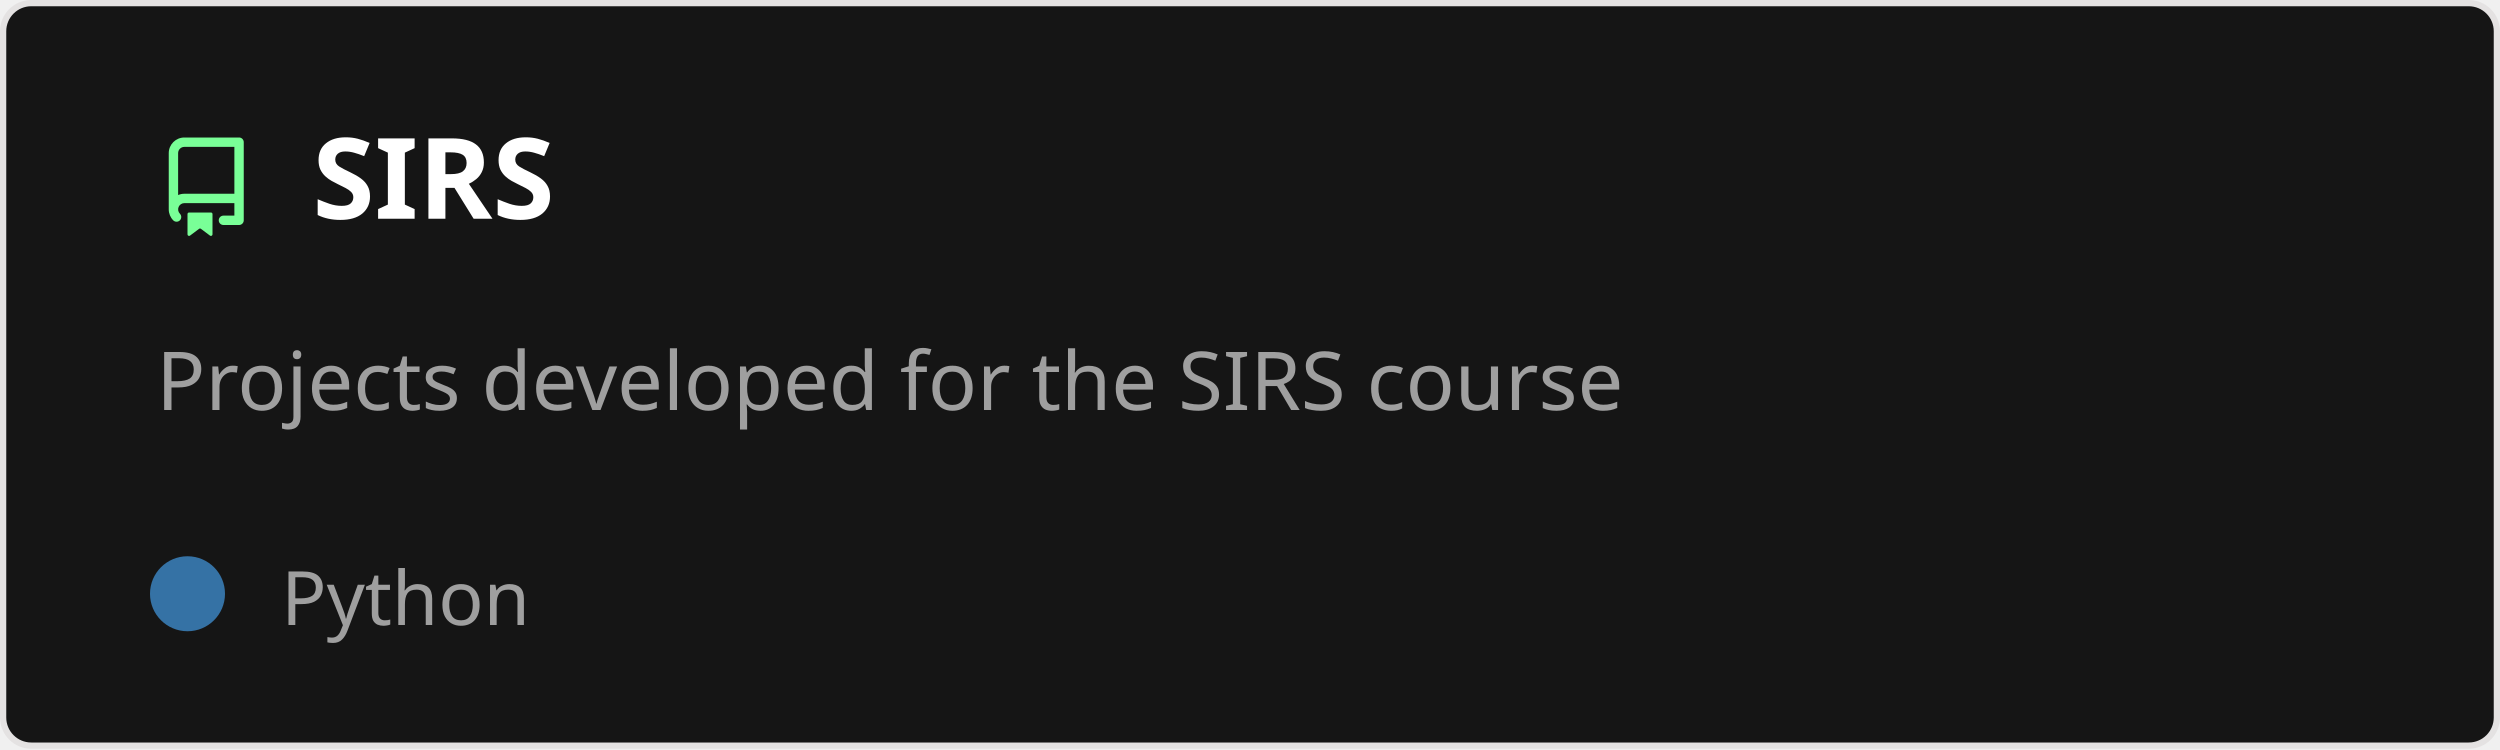
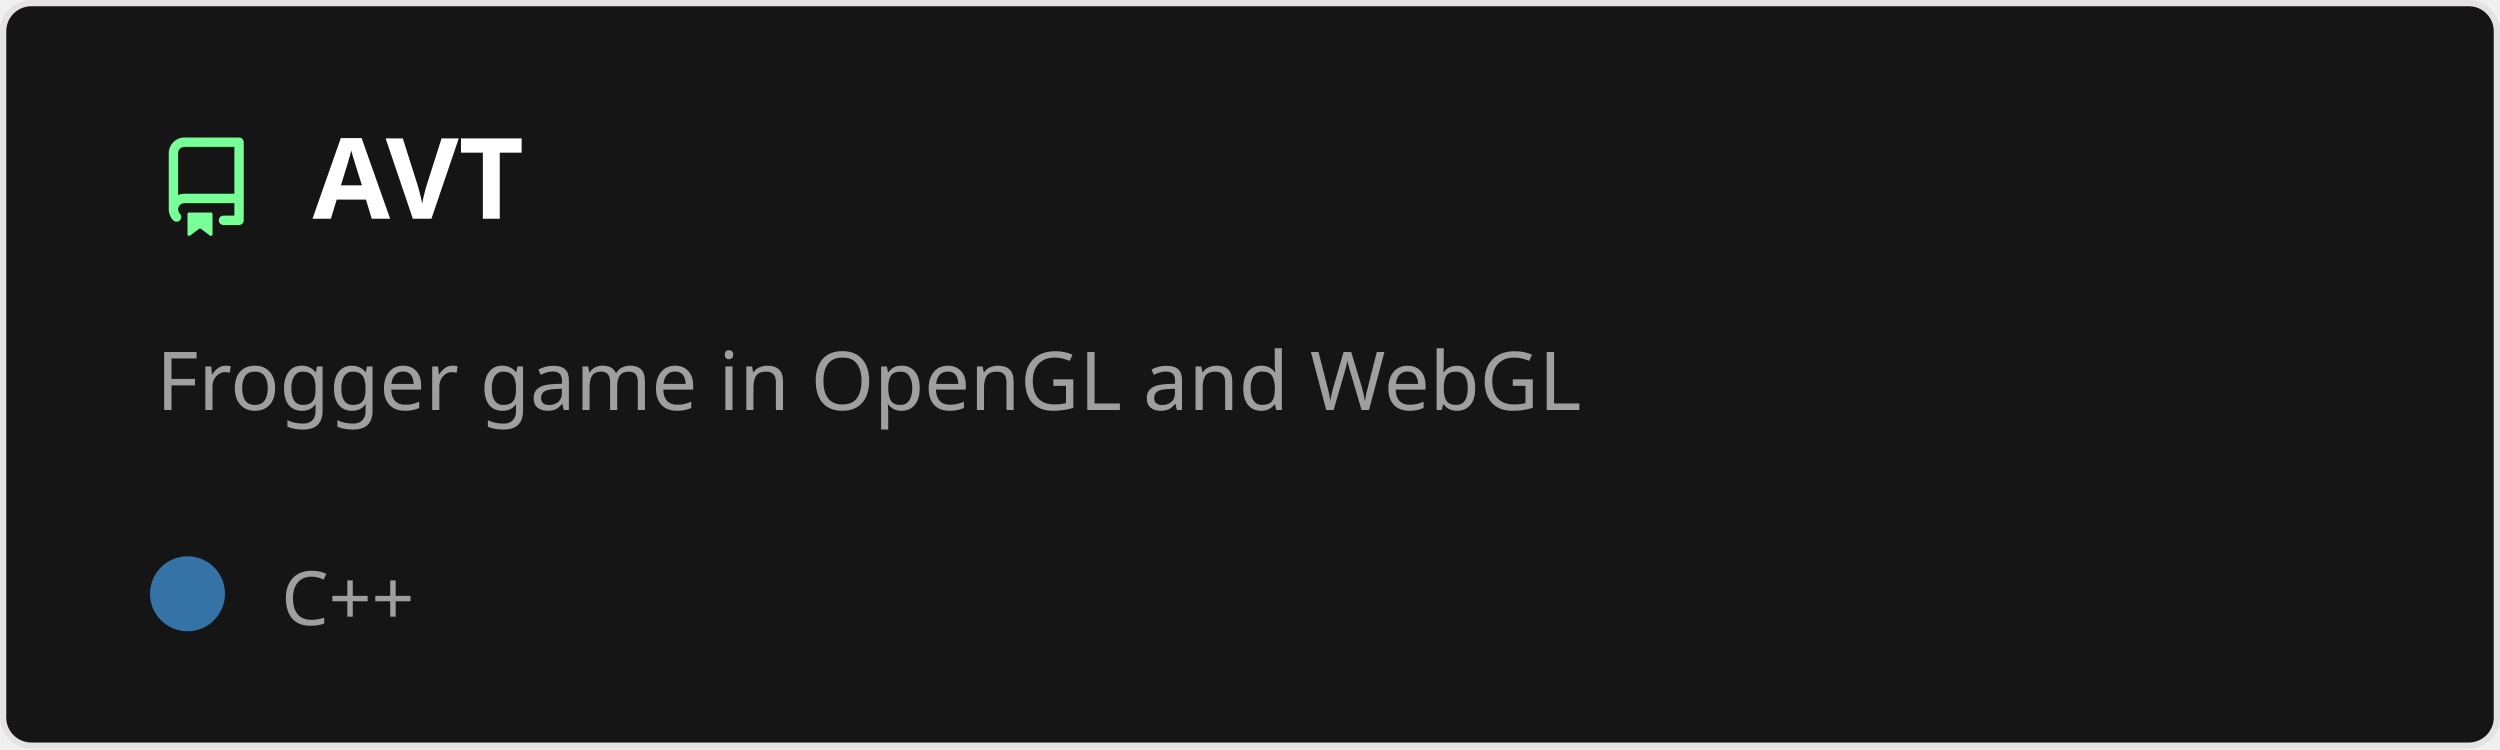
<svg xmlns="http://www.w3.org/2000/svg" width="400" height="120" viewBox="0 0 400 120" fill="none">
  <style>
          .header {
            font: 600 18px 'Segoe UI', Ubuntu, Sans-Serif;
            fill: #fff;
            animation: fadeInAnimation 0.8s ease-in-out forwards;
          }
          
    .description { font: 400 13px 'Segoe UI', Ubuntu, Sans-Serif; fill: #9f9f9f }
    .gray { font: 400 12px 'Segoe UI', Ubuntu, Sans-Serif; fill: #9f9f9f }
    .icon { fill: #79ff97 }
    .badge { font: 600 11px 'Segoe UI', Ubuntu, Sans-Serif; }
    .badge rect { opacity: 0.2 }
  

          
    /* Animations */
    @keyframes scaleInAnimation {
      from {
        transform: translate(-5px, 5px) scale(0);
      }
      to {
        transform: translate(-5px, 5px) scale(1);
      }
    }
    @keyframes fadeInAnimation {
      from {
        opacity: 0;
      }
      to {
        opacity: 1;
      }
    }
  
          * { animation-duration: 0s !important; animation-delay: 0s !important; }
        </style>

        undefined

        <rect data-testid="card-bg" x="0.5" y="0.5" rx="4.5" height="99%" stroke="#E4E2E2" width="399" fill="#151515" stroke-opacity="1" />
  <g data-testid="card-title" transform="translate(25, 35)">
    <g transform="translate(0, 0)">
      <svg class="icon" x="0" y="-13" viewBox="0 0 16 16" version="1.1" width="16" height="16">
        <path fill-rule="evenodd" d="M2 2.5A2.5 2.5 0 014.5 0h8.75a.75.75 0 01.75.75v12.5a.75.75 0 01-.75.75h-2.5a.75.75 0 110-1.5h1.75v-2h-8a1 1 0 00-.714 1.7.75.75 0 01-1.072 1.05A2.495 2.495 0 012 11.5v-9zm10.5-1V9h-8c-.356 0-.694.074-1 .208V2.5a1 1 0 011-1h8zM5 12.25v3.25a.25.25 0 00.4.2l1.45-1.087a.25.25 0 01.3 0L8.6 15.7a.25.25 0 00.4-.2v-3.25a.25.25 0 00-.25-.25h-3.5a.25.25 0 00-.25.25z" />
      </svg>
    </g>
    <g transform="translate(25, 0)">
-       <text x="0" y="0" class="header" data-testid="header">SIRS</text>
+       <text x="0" y="0" class="header" data-testid="header">AVT</text>
    </g>
  </g>
  <g data-testid="main-card-body" transform="translate(0, 55)">
    <text class="description" x="25" y="-5">
-       <tspan dy="1.2em" x="25">Projects developed for the SIRS course</tspan>
+       <tspan dy="1.2em" x="25">Frogger game in OpenGL and WebGL</tspan>
    </text>
    <g transform="translate(0, 45)">
      <g data-testid="primary-lang" transform="translate(30, 0)">
        <circle data-testid="lang-color" cx="0" cy="-5" r="6" fill="#3572A5" />
-         <text data-testid="lang-name" class="gray" x="15">Python</text>
+         <text data-testid="lang-name" class="gray" x="15">C++</text>
      </g>
      <g data-testid="star-fork-group" transform="translate(125, 0)">
        
      </g>
    </g>
  </g>
</svg>
